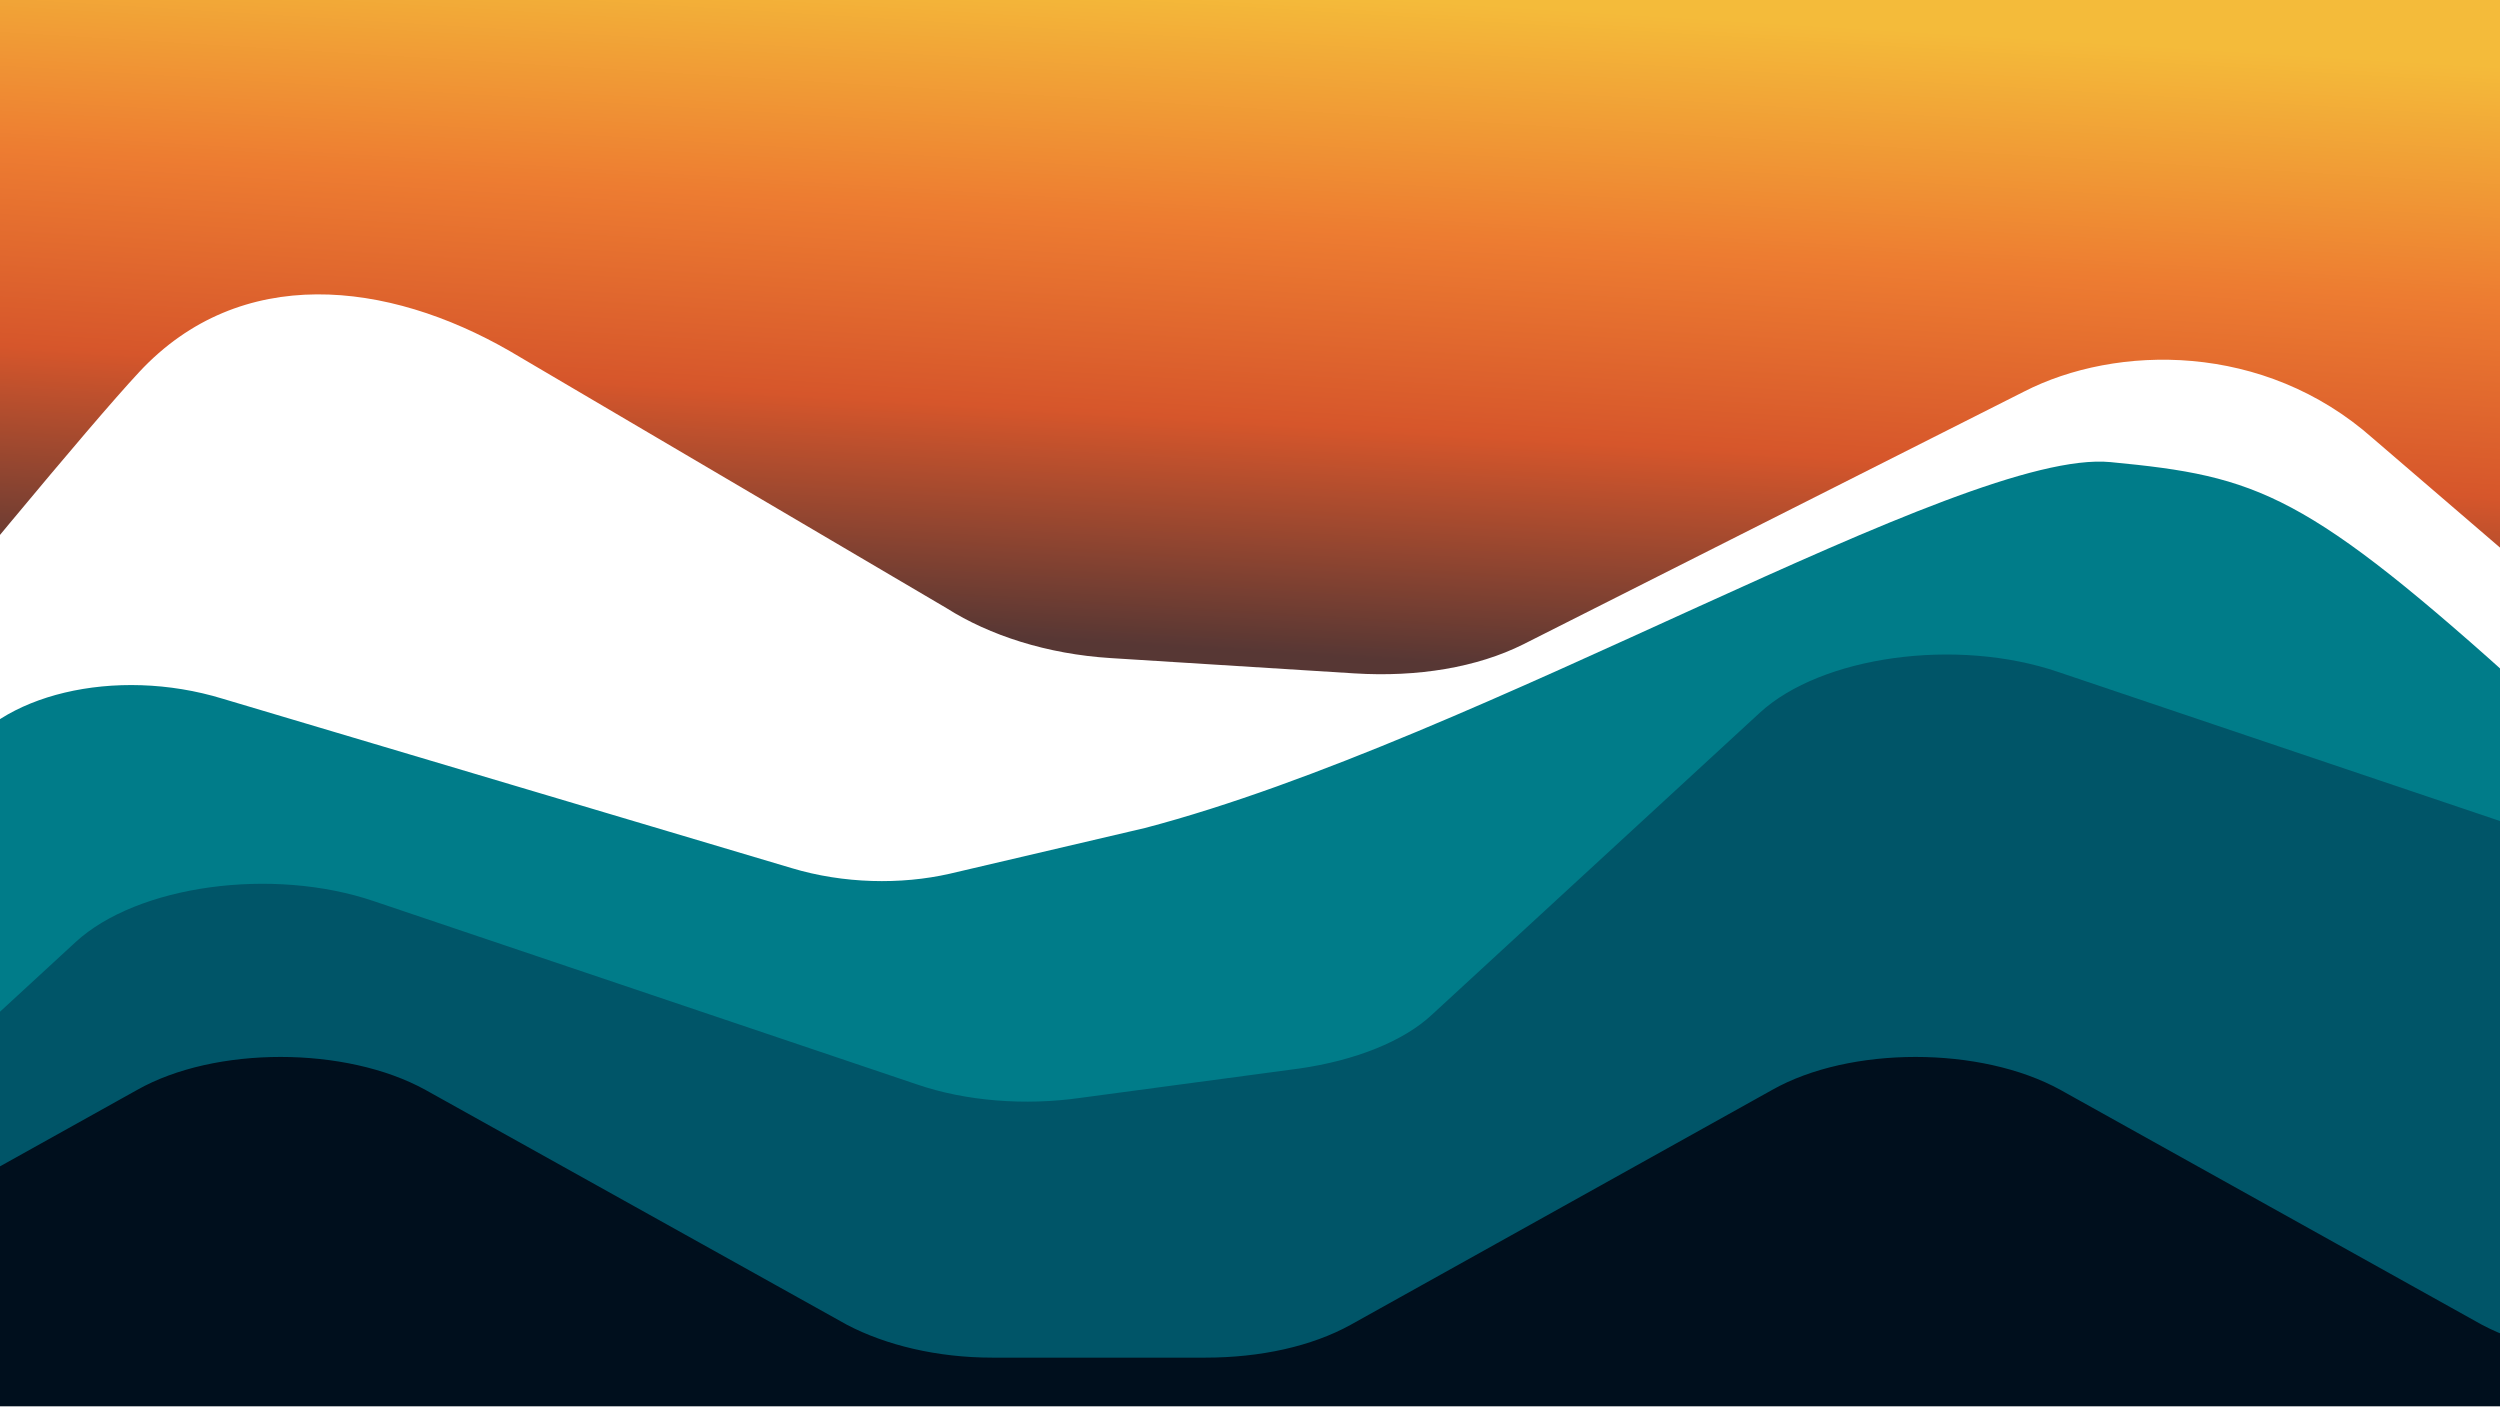
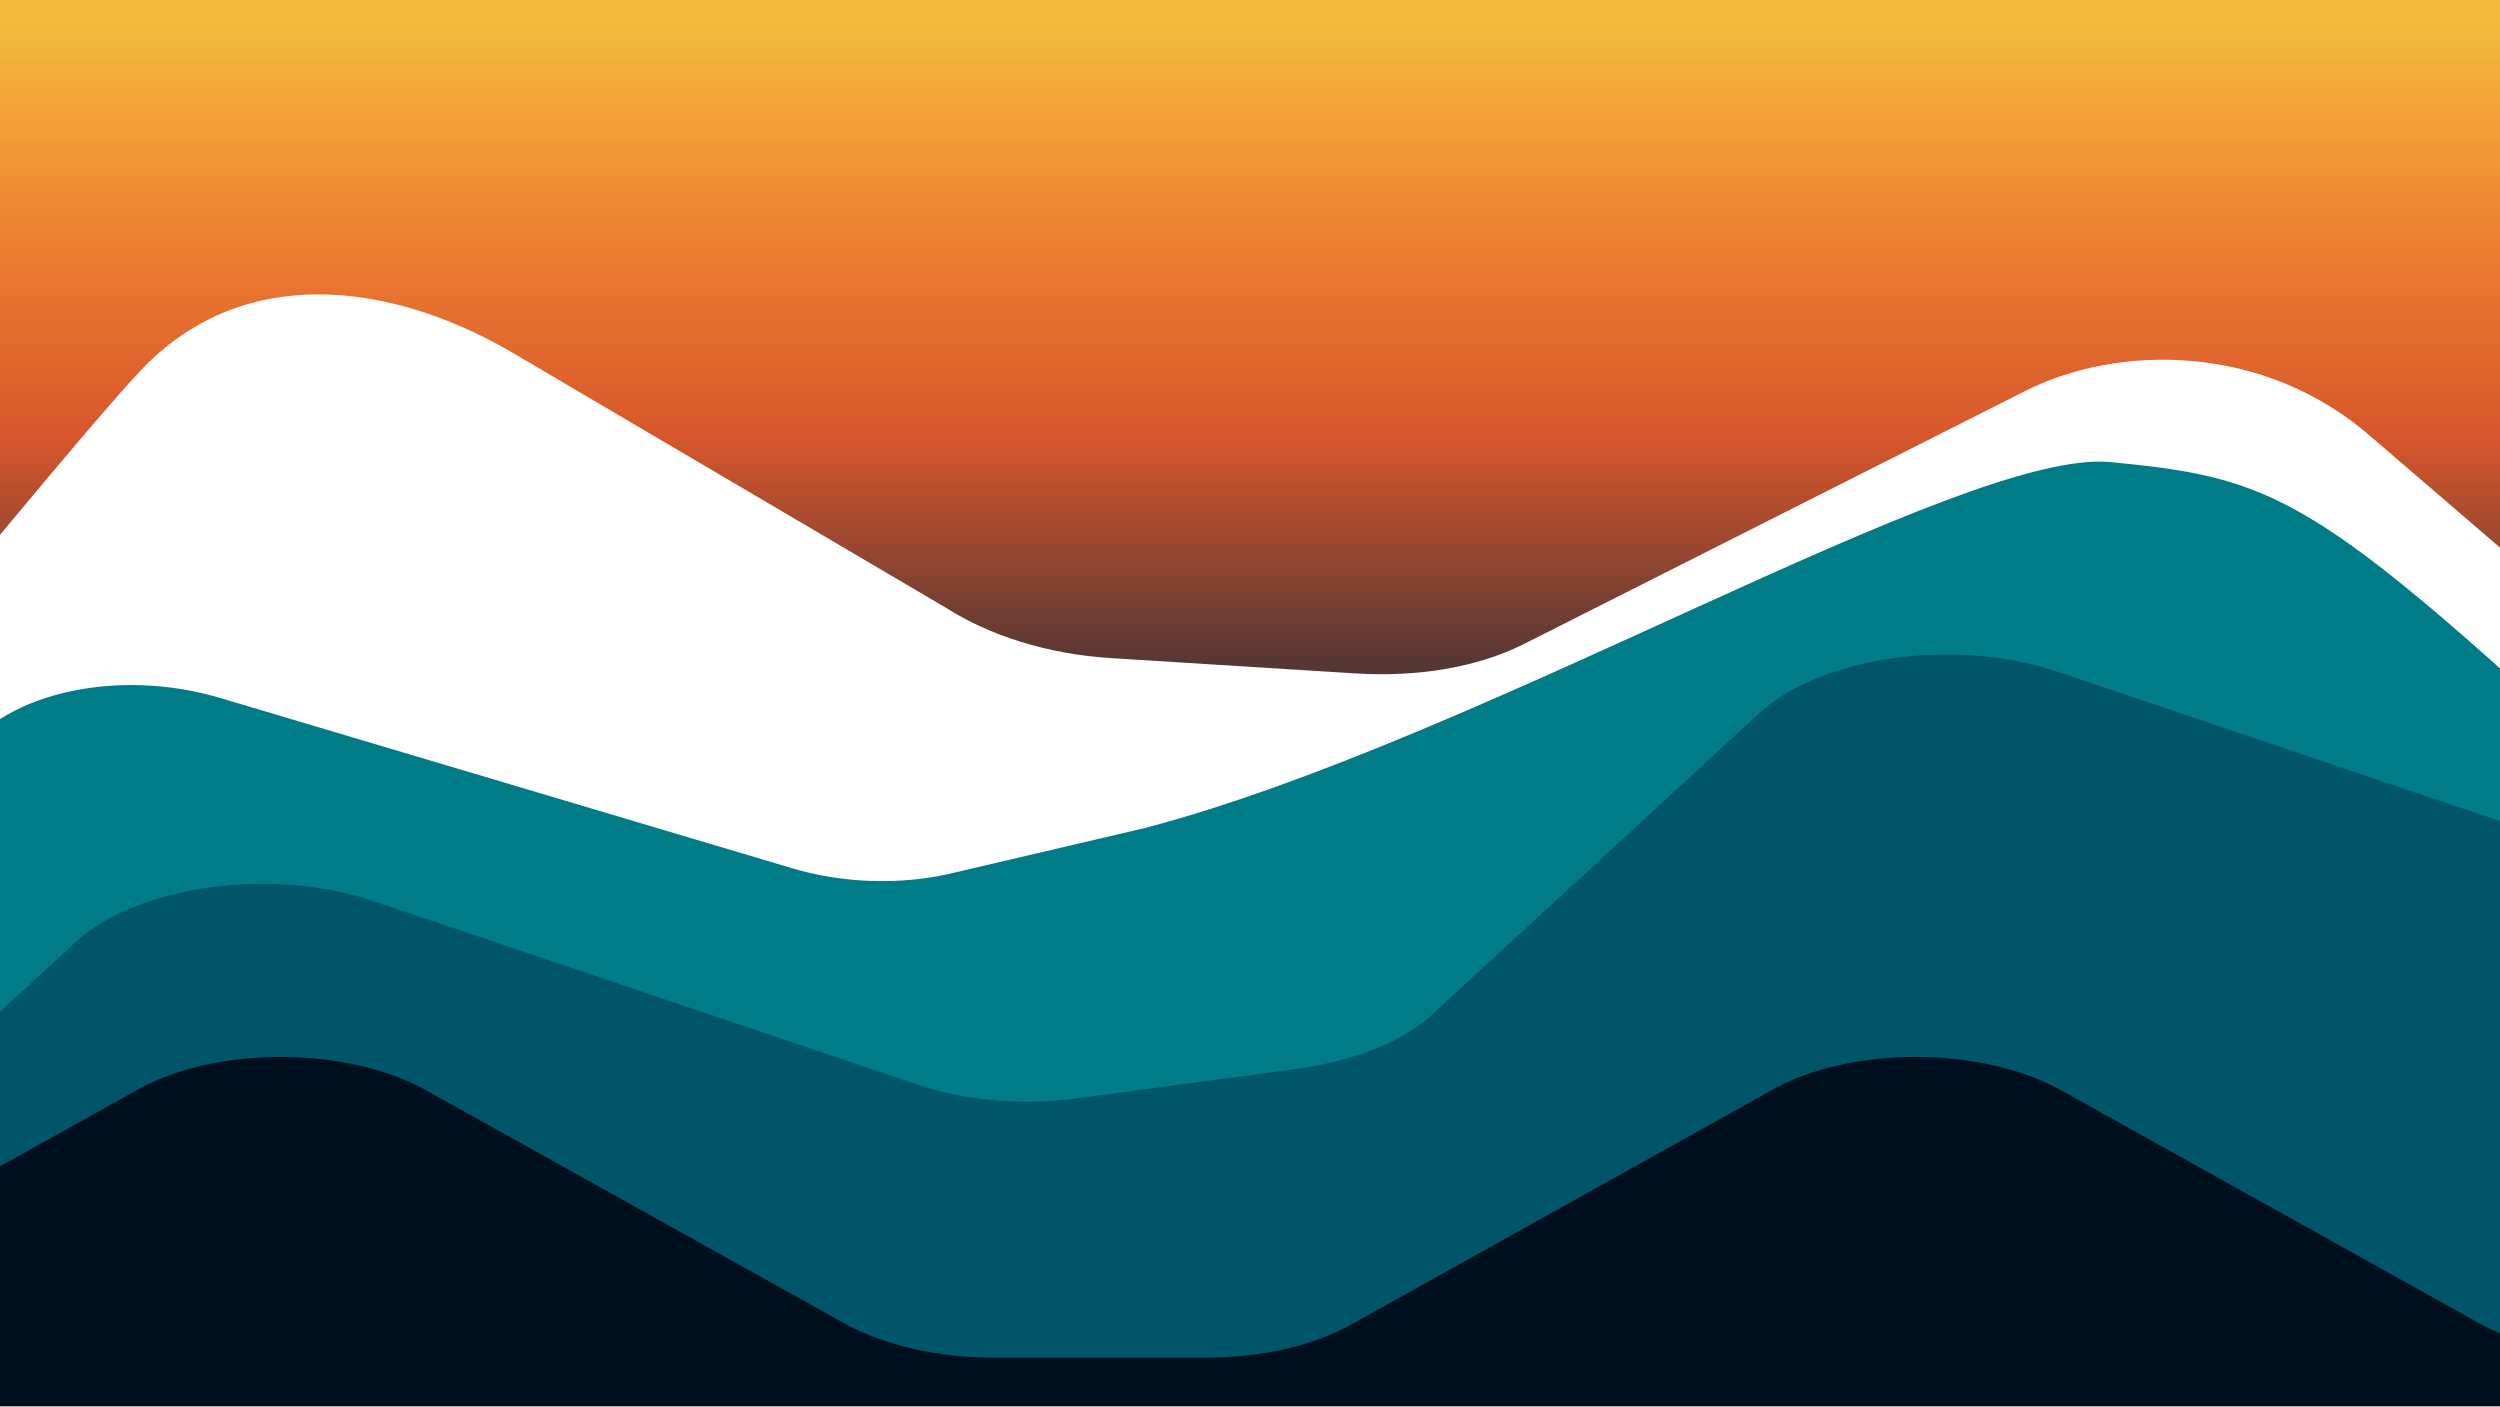
<svg xmlns="http://www.w3.org/2000/svg" width="1440" height="810" viewBox="0 0 1440 810" fill="none">
  <mask id="mask0" mask-type="alpha" maskUnits="userSpaceOnUse" x="0" y="0" width="1440" height="810">
-     <rect width="1440" height="810" fill="#C4C4C4" />
+     <path d="M1440 0H0V810H1440V0Z" fill="#C4C4C4" />
  </mask>
  <g mask="url(#mask0)">
-     <rect y="121" width="1440" height="462" fill="white" />
+     <path d="M1440 121H0V583H1440V121Z" fill="white" />
    <path d="M1558 857L-286 842.677C-252.624 842.677 -193.589 773.38 -170.102 759.71L84.546 601.742C132.756 572.123 211.869 572.123 258.843 601.742L629.952 703.941L1040.1 577L1323.1 601.742C1346.59 615.412 1525.86 857 1558 857Z" fill="#000F1D" />
-     <path d="M1568.75 637.657L1577.93 637.194L1560.28 265.067L1524.12 294.773C1496.02 301.182 1585.42 516.519 1456.73 400.018C1328.03 283.518 1301.01 274.321 1215.65 266.172C1130.29 258.023 853.674 425.984 659.508 476.924L547.007 503.275C518.9 509.684 485.84 509.033 455.963 500.024L128.284 402.471C66.347 383.492 -1.698 400.115 -24.08 438.319L-140.685 641.163C-151.798 659.548 -173.821 673.136 -202.004 680.262L-321.59 708.752C-366.123 719.198 -416.484 709.438 -449.648 688.474C-425.006 714.324 -378.957 732.322 -329.546 729.652L-198.641 723.406C-167.685 722.38 -140.323 712.266 -121.535 696.88L75.094 559.688C112.902 526.766 192.479 516.895 246.562 545.182L534.202 665.057C560.23 678.004 592.597 685.105 623.63 683.362L746.475 677.701C777.431 676.675 805.922 666.682 823.581 651.175L1024.84 479.176C1062.65 446.254 1138.42 442.789 1192.5 471.077L1479.32 619.351C1505.35 632.299 1537.71 639.4 1568.75 637.657Z" fill="#007C89" />
+     <path d="M1568.75 637.656L1577.93 637.193L1560.28 265.066L1524.12 294.772C1496.02 301.181 1585.42 516.518 1456.73 400.017C1328.03 283.517 1301.01 274.32 1215.65 266.171C1130.29 258.022 853.674 425.983 659.508 476.923L547.007 503.274C518.9 509.683 485.84 509.032 455.963 500.023L128.284 402.47C66.347 383.491 -1.698 400.114 -24.079 438.318L-140.685 641.162C-151.798 659.547 -173.821 673.135 -202.004 680.261L-321.59 708.751C-366.123 719.197 -416.484 709.437 -449.648 688.473C-425.006 714.323 -378.957 732.321 -329.546 729.651L-198.641 723.405C-167.685 722.379 -140.323 712.265 -121.535 696.879L75.094 559.687C112.902 526.765 192.479 516.894 246.562 545.181L534.202 665.056C560.23 678.003 592.597 685.104 623.63 683.361L746.475 677.7C777.431 676.674 805.922 666.681 823.581 651.174L1024.84 479.175C1062.65 446.253 1138.42 442.788 1192.5 471.076L1479.32 619.35C1505.35 632.298 1537.71 639.399 1568.75 637.656Z" fill="#007C89" />
    <path d="M1620.65 782H1513.39C1481.57 782 1452.1 774.844 1429.71 763.134L1186.9 627.823C1140.93 602.452 1065.5 602.452 1020.71 627.823L777.9 763.134C755.505 775.494 726.038 782 694.214 782H571.631C539.807 782 510.34 774.844 487.945 763.134L245.137 627.823C199.169 602.452 123.734 602.452 78.944 627.823L-163.864 763.134C-186.259 775.494 -215.725 782 -247.55 782H-378.382C-429.066 782 -471.499 764.435 -488 740.366C-488 740.366 -488 739.715 -486.821 739.715L-485.643 740.366C-457.354 761.183 -407.85 772.242 -357.166 765.737L-222.798 747.522C-190.973 742.968 -162.685 731.909 -145.005 716.296L43.584 542.603C78.944 510.076 156.737 499.017 215.67 519.183L528.02 624.57C556.308 634.328 590.49 636.93 622.314 632.377L748.433 615.463C780.257 610.909 808.545 599.85 825.047 584.237L1013.64 410.544C1049 378.017 1126.79 366.958 1185.72 387.124L1498.07 492.511C1526.36 502.269 1560.54 504.872 1592.37 500.318L1601.8 499.017L1729.09 694.828C1758.56 737.763 1701.98 782 1620.65 782Z" fill="#005568" />
-     <path d="M1841.32 454.488L1718.46 446.775C1682 444.486 1667.83 505.655 1643.06 489.937L1366.87 252.562C1304.16 196.875 1218.97 198.26 1165.74 225.604L877.37 371.155C850.782 384.436 816.536 390.154 780.081 387.865L639.661 379.05C603.206 376.761 569.993 366.021 545.225 350.304L293.625 202.219C223.312 161.719 138.515 151.594 80.156 214.312C21.798 277.031 -240.188 603 -240.188 603C-266.776 616.28 -262.262 322.429 -298.716 320.14L-448.587 310.732C-506.644 307.087 -553.923 282.875 -571.005 252.691C-571.005 252.691 -570.956 251.907 -569.606 251.992L-568.305 252.86C-537.475 279.973 -481.603 296.857 -423.053 292.664L-329.325 -90.16C-292.526 -93.357 -161.317 -90.652 -139.884 -108.19L102.692 -92.961C145.658 -129.604 259.535 -95.265 325.519 -66.731L626.949 -60.049C658.616 -46.259 798.333 -31.541 835.132 -34.739L938.303 -40.503C975.102 -43.7 1037.98 -34.409 1058.06 -52.031L1174.07 -36.664C1217.04 -73.307 1306.99 -81.036 1372.97 -52.503L1554.35 -20.775L1722.8 96.921C1754.47 110.711 1793.42 116.304 1830.22 113.106L1841.12 112.217L1972.13 357.269C2002.64 411.113 1934.49 460.337 1841.32 454.488Z" fill="url(#paint0_linear)" />
+     <path d="M1841.32 454.489L1718.46 446.776C1682 444.487 1667.83 505.656 1643.06 489.938L1366.87 252.563C1304.16 196.876 1218.97 198.261 1165.74 225.605L877.37 371.156C850.782 384.437 816.536 390.155 780.081 387.866L639.661 379.051C603.206 376.762 569.993 366.022 545.225 350.305L293.625 202.22C223.312 161.72 138.515 151.595 80.156 214.313C21.798 277.032 -240.188 603.001 -240.188 603.001C-266.776 616.281 -262.262 322.43 -298.716 320.141L-448.587 310.733C-506.644 307.088 -553.923 282.876 -571.005 252.692C-571.005 252.692 -570.956 251.908 -569.606 251.993L-568.305 252.861C-537.475 279.974 -481.603 296.858 -423.053 292.665L-329.325 -90.159C-292.526 -93.356 -779 -20.775 -155 -20.775C469 -20.775 994.5 -20.775 1554.35 -20.775C2114.2 -20.775 1722.8 96.921 1722.8 96.921C1754.47 110.712 1793.42 116.305 1830.22 113.107L1841.12 112.218L1972.13 357.27C2002.64 411.114 1934.49 460.338 1841.32 454.489Z" fill="url(#paint0_linear)" />
  </g>
  <defs>
-     <linearGradient id="paint0_linear" x1="700.945" y1="383.074" x2="724.616" y2="-5.293" gradientUnits="userSpaceOnUse">
+     <linearGradient id="paint0_linear" x1="724.616" y1="389.5" x2="724.616" y2="14" gradientUnits="userSpaceOnUse">
      <stop offset="0.022" stop-color="#573734" />
      <stop offset="0.363" stop-color="#D6562B" />
      <stop offset="0.652" stop-color="#ED7C31" />
      <stop offset="1" stop-color="#F4BB3A" />
    </linearGradient>
  </defs>
</svg>
